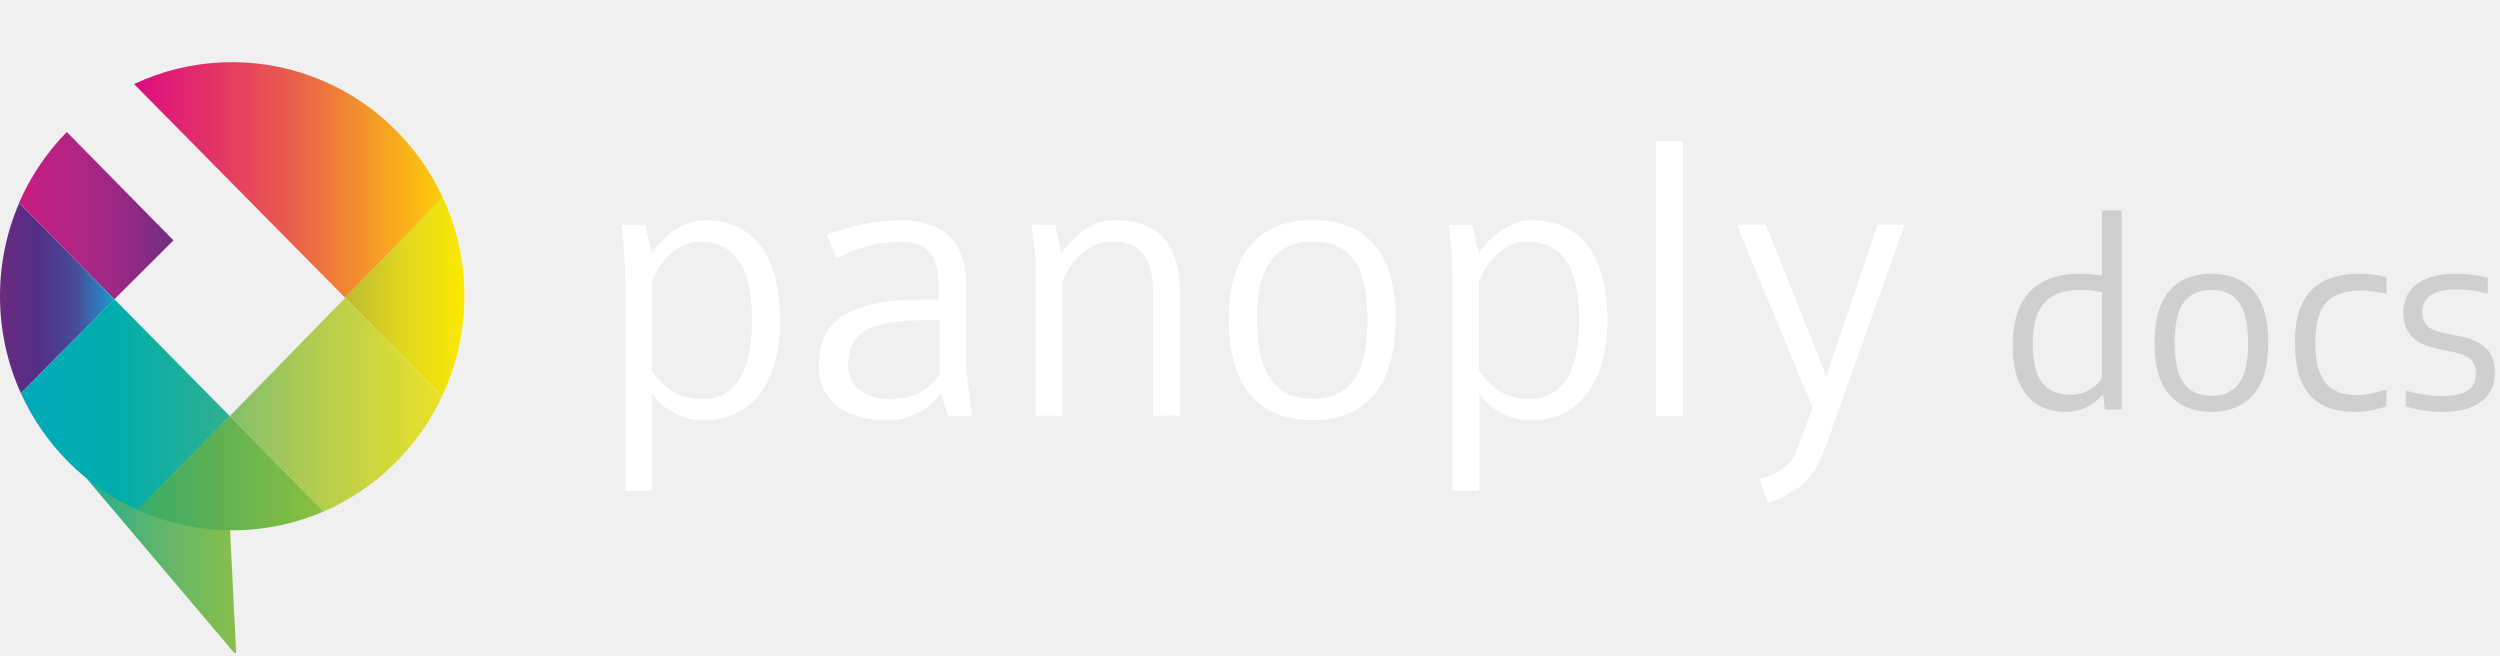
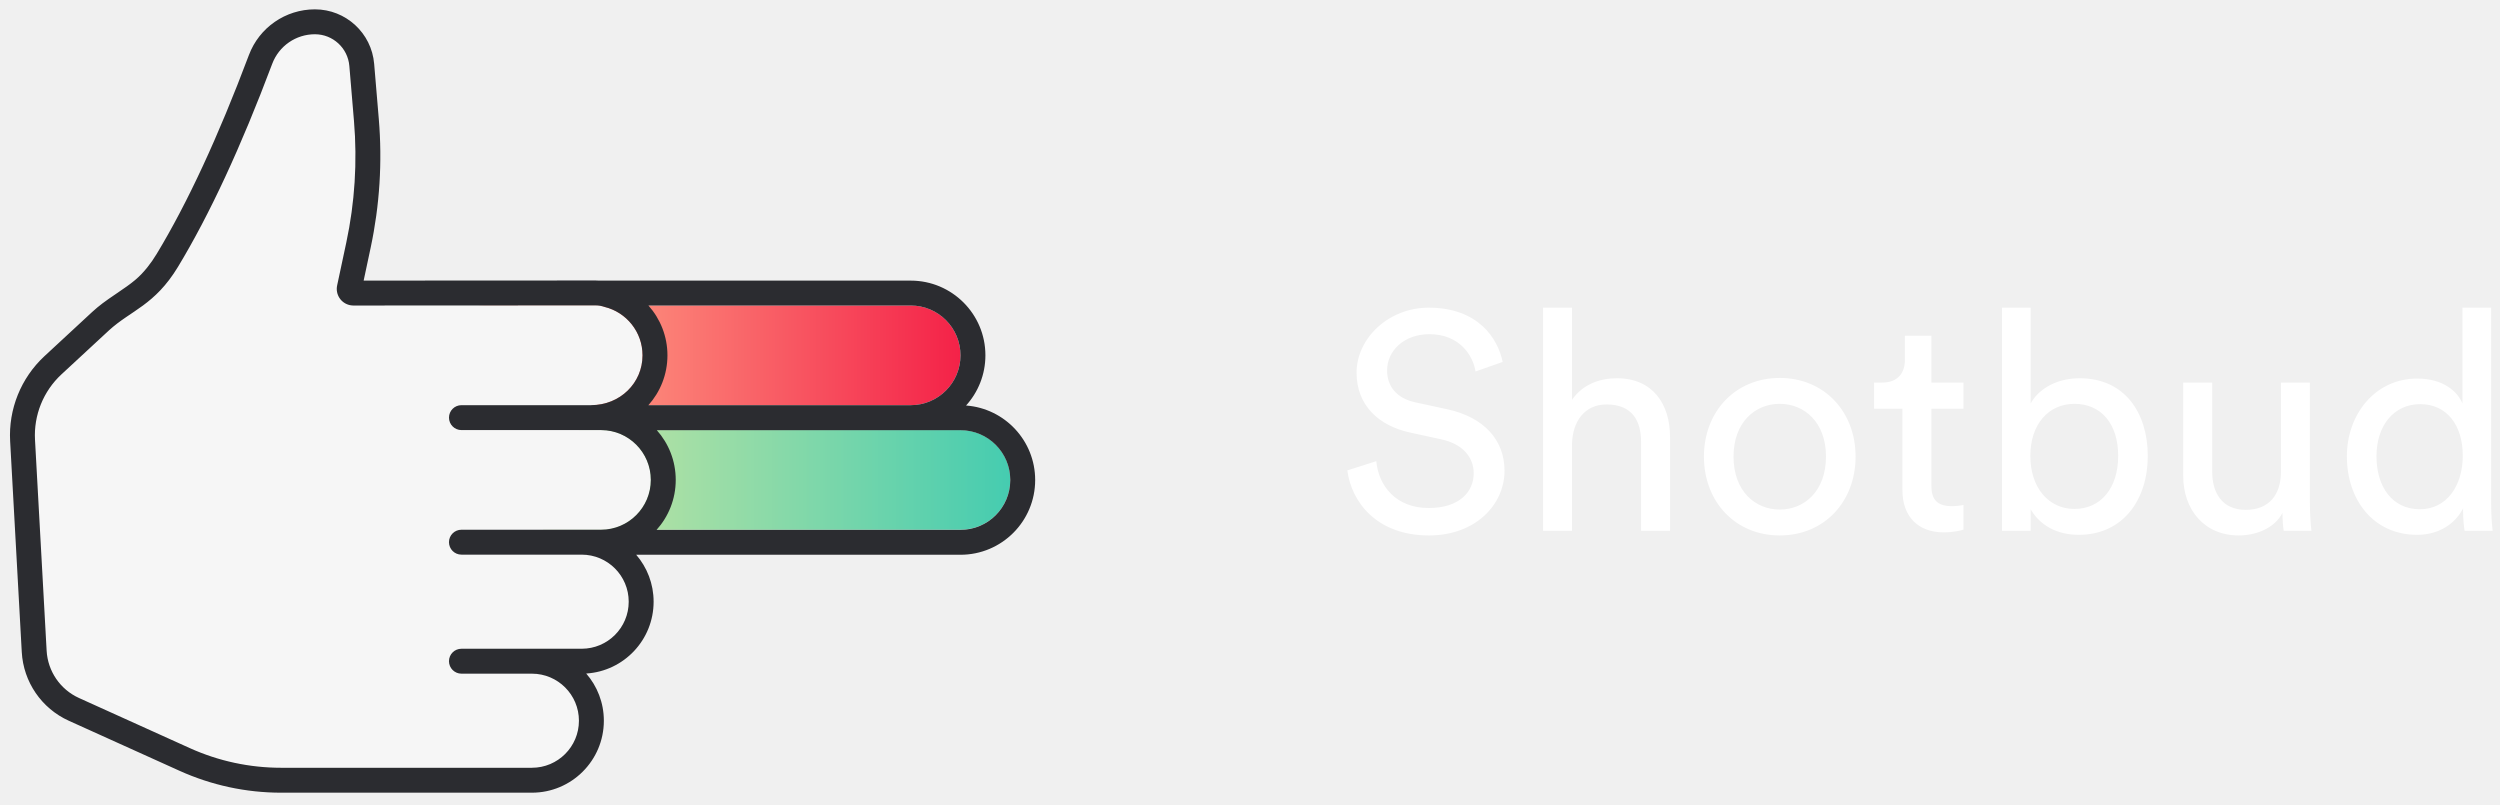
- <svg xmlns="http://www.w3.org/2000/svg" width="202px" height="53px" viewBox="0 0 202 53" version="1.1">
+ <svg xmlns="http://www.w3.org/2000/svg" width="146" height="47" viewBox="0 0 146 47">
  <defs>
-     <linearGradient x1="-7.63302183e-15%" y1="49.984%" x2="100%" y2="49.984%" id="linearGradient-1">
-       <stop stop-color="#CB1C81" offset="0%" />
-       <stop stop-color="#9A2985" offset="64%" />
-       <stop stop-color="#712D86" offset="100%" />
+     <linearGradient id="logo--white-a" x1="100%" x2="0%" y1="50%" y2="50%">
+       <stop offset="0%" stop-color="#45CCB0" />
+       <stop offset="63.629%" stop-color="#B1E1A4" />
+       <stop offset="100%" stop-color="#EFDBCC" />
    </linearGradient>
-     <linearGradient x1="8.69031323e-05%" y1="49.986%" x2="100%" y2="49.986%" id="linearGradient-2">
-       <stop stop-color="#6A2B80" offset="0%" />
-       <stop stop-color="#532D86" offset="33%" />
-       <stop stop-color="#464E9B" offset="68%" />
-       <stop stop-color="#199BD1" offset="100%" />
-     </linearGradient>
-     <linearGradient x1="0%" y1="50%" x2="100%" y2="50%" id="linearGradient-3">
-       <stop stop-color="#1FAE8F" offset="0%" />
-       <stop stop-color="#26AF8B" offset="5%" />
-       <stop stop-color="#5CB46F" offset="44%" />
-       <stop stop-color="#88BF4C" offset="100%" />
-     </linearGradient>
-     <linearGradient x1="0%" y1="50%" x2="100%" y2="50%" id="linearGradient-4">
-       <stop stop-color="#00AABB" offset="0%" />
-       <stop stop-color="#00ADAB" offset="45%" />
-       <stop stop-color="#30B091" offset="100%" />
-     </linearGradient>
-     <linearGradient x1="0%" y1="49.955%" x2="100.028%" y2="49.955%" id="linearGradient-5">
-       <stop stop-color="#37AC6B" offset="0%" />
-       <stop stop-color="#61B251" offset="47%" />
-       <stop stop-color="#8EC03E" offset="100%" />
-     </linearGradient>
-     <linearGradient x1="0%" y1="50%" x2="100%" y2="50%" id="linearGradient-6">
-       <stop stop-color="#84BF6C" offset="0%" />
-       <stop stop-color="#BBCF49" offset="49%" />
-       <stop stop-color="#EAE22A" offset="100%" />
-     </linearGradient>
-     <linearGradient x1="0.045%" y1="49.987%" x2="99.999%" y2="49.987%" id="linearGradient-7">
-       <stop stop-color="#BEBC31" offset="0%" />
-       <stop stop-color="#DFD61F" offset="47%" />
-       <stop stop-color="#FCE900" offset="100%" />
-     </linearGradient>
-     <linearGradient x1="0%" y1="49.997%" x2="100%" y2="49.997%" id="linearGradient-8">
-       <stop stop-color="#DE0B80" offset="0%" />
-       <stop stop-color="#E95B4D" offset="50%" />
-       <stop stop-color="#FDCE07" offset="100%" />
+     <linearGradient id="logo--white-b" x1="0%" y1="50%" y2="50%">
+       <stop offset="0%" stop-color="#FD9983" />
+       <stop offset="37.407%" stop-color="#FC8A7B" />
+       <stop offset="100%" stop-color="#F42248" />
    </linearGradient>
  </defs>
-   <g id="Symbols" stroke="none" stroke-width="1" fill="none" fill-rule="evenodd">
-     <g id="logo-horizontal-docs-light">
-       <g id="mark" transform="translate(0, 5)" fill-rule="nonzero">
-         <g id="Layer_9" transform="translate(1.286908, 5.621622)" fill="url(#linearGradient-1)">
-           <path d="M0.266,5.773 L7.953,13.557 L12.728,8.8 L4.11,0.043 C2.486,1.699 1.177,3.641 0.249,5.773" id="Shape" />
-         </g>
-         <g id="Layer_8" transform="translate(0, 11.24324)" fill="url(#linearGradient-2)">
-           <path d="M3.38813179e-21,7.689 C-0.002,10.394 0.573,13.067 1.686,15.529 L9.236,7.939 L1.549,0.156 C0.525,2.533 -0.002,5.097 -2.07835797e-15,7.689" id="Shape" />
-         </g>
-         <g id="Layer_6" transform="translate(6.86351, 33.2973)" fill="url(#linearGradient-3)">
-           <path d="M0.12,0.35 L12.063,14.456 L12.217,14.456 L11.715,4.324 C9.056,4.303 6.529,1.968 4.243,0.934 L4.243,0.934 C3.617,0.693 2.938,0.628 2.278,0.744 C1.523,0.835 0.802,0.904 0.12,0.35 Z" id="Shape" />
-         </g>
-         <g id="Layer_7" transform="translate(1.286908, 19.02703)" fill="url(#linearGradient-4)">
-           <path d="M0.399,7.745 C2.303,11.94 5.658,15.293 9.836,17.176 L17.292,9.604 L7.953,0.147 L0.399,7.745 Z" id="Shape" />
-         </g>
-         <g id="Layer_5" transform="translate(10.72423, 28.54054)" fill="url(#linearGradient-5)">
-           <path d="M0.382,7.654 C5.165,9.81 10.624,9.857 15.443,7.784 L7.846,0.078 L0.382,7.654 Z" id="Shape" />
-         </g>
-         <g id="Layer_4" transform="translate(18.44568, 19.02703)" fill="url(#linearGradient-6)">
-           <path d="M0.12,9.596 L7.721,17.297 C11.923,15.471 15.32,12.164 17.279,7.996 L9.437,0.043 L0.12,9.596 Z" id="Shape" />
-         </g>
-         <g id="Layer_3" transform="translate(27.88301, 10.81081)" fill="url(#linearGradient-7)">
-           <path d="M0,8.246 L7.842,16.199 C9.022,13.672 9.635,10.914 9.639,8.121 C9.646,5.371 9.052,2.653 7.902,0.16 L0,8.246 Z" id="Shape" />
-         </g>
-         <g id="Layer_2" transform="translate(10.72423, 0)" fill="url(#linearGradient-8)">
-           <path d="M0.107,1.79 L17.159,19.057 L25.052,10.971 C22.954,6.419 19.147,2.894 14.471,1.172 C9.794,-0.551 4.631,-0.33 0.116,1.786 L0.116,1.786" id="Shape" />
-         </g>
-       </g>
-       <path d="M166.881,33.277 C166.058,33.277 165.328,33.095 164.69,32.729 C164.053,32.364 163.551,31.782 163.182,30.982 C162.814,30.183 162.63,29.159 162.63,27.911 C162.63,25.98 163.089,24.531 164.008,23.566 C164.928,22.6 166.287,22.117 168.085,22.117 C168.603,22.117 169.187,22.167 169.837,22.266 L169.837,17 L171.43,17 L171.43,33.088 L170.066,33.088 L169.957,31.913 L169.857,31.913 C169.519,32.331 169.094,32.663 168.583,32.909 C168.072,33.154 167.504,33.277 166.881,33.277 Z M167.249,31.903 C167.753,31.903 168.235,31.792 168.692,31.57 C169.15,31.347 169.532,31.014 169.837,30.569 L169.837,23.61 C169.585,23.557 169.3,23.512 168.981,23.476 C168.663,23.439 168.354,23.421 168.055,23.421 C166.774,23.421 165.82,23.765 165.193,24.452 C164.566,25.139 164.252,26.242 164.252,27.762 C164.252,29.268 164.513,30.335 165.034,30.962 C165.555,31.59 166.293,31.903 167.249,31.903 Z M178.678,33.277 C177.231,33.277 176.105,32.821 175.298,31.908 C174.492,30.996 174.089,29.594 174.089,27.702 C174.089,25.81 174.49,24.407 175.293,23.491 C176.097,22.575 177.225,22.117 178.678,22.117 C180.138,22.117 181.27,22.572 182.073,23.481 C182.876,24.39 183.278,25.794 183.278,27.692 C183.278,29.577 182.873,30.979 182.063,31.898 C181.253,32.817 180.125,33.277 178.678,33.277 Z M178.678,31.983 C179.647,31.983 180.384,31.656 180.888,31.002 C181.393,30.348 181.645,29.255 181.645,27.722 C181.645,26.162 181.393,25.056 180.888,24.402 C180.384,23.748 179.647,23.421 178.678,23.421 C177.716,23.421 176.981,23.746 176.473,24.397 C175.965,25.047 175.712,26.139 175.712,27.672 C175.712,29.225 175.964,30.332 176.468,30.992 C176.973,31.653 177.709,31.983 178.678,31.983 Z M190.207,33.277 C188.641,33.277 187.453,32.826 186.643,31.923 C185.833,31.02 185.429,29.61 185.429,27.692 C185.429,25.774 185.865,24.365 186.738,23.466 C187.611,22.567 188.9,22.117 190.605,22.117 C191.409,22.117 192.149,22.21 192.825,22.396 L192.825,23.75 C192.115,23.571 191.435,23.481 190.785,23.481 C189.935,23.481 189.24,23.617 188.699,23.889 C188.158,24.161 187.753,24.603 187.484,25.213 C187.216,25.824 187.081,26.637 187.081,27.652 C187.081,28.681 187.206,29.509 187.455,30.136 C187.703,30.763 188.073,31.218 188.565,31.5 C189.056,31.782 189.68,31.923 190.436,31.923 C191.133,31.923 191.929,31.774 192.825,31.475 L192.825,32.829 C191.983,33.128 191.11,33.277 190.207,33.277 Z M197.386,33.277 C196.291,33.277 195.292,33.131 194.389,32.839 L194.389,31.555 C195.378,31.853 196.377,32.003 197.386,32.003 C199.164,32.003 200.054,31.399 200.054,30.191 C200.054,29.7 199.926,29.325 199.67,29.066 C199.415,28.807 198.988,28.611 198.391,28.479 L196.928,28.18 C195.965,27.974 195.268,27.632 194.837,27.154 C194.406,26.677 194.19,26.039 194.19,25.243 C194.19,24.626 194.346,24.082 194.658,23.61 C194.97,23.139 195.446,22.772 196.086,22.51 C196.727,22.248 197.518,22.117 198.461,22.117 C199.33,22.117 200.18,22.223 201.009,22.436 L201.009,23.73 C200.571,23.61 200.153,23.524 199.755,23.471 C199.357,23.418 198.939,23.391 198.501,23.391 C197.525,23.391 196.817,23.556 196.375,23.884 C195.934,24.213 195.713,24.652 195.713,25.203 C195.713,25.648 195.836,26.006 196.081,26.278 C196.327,26.551 196.742,26.75 197.326,26.876 L198.789,27.174 C199.772,27.38 200.483,27.719 200.925,28.19 C201.366,28.661 201.587,29.302 201.587,30.111 C201.587,31.107 201.225,31.883 200.502,32.441 C199.778,32.998 198.74,33.277 197.386,33.277 Z" id="docs.panoply" fill="#CFCFCF" />
-       <g id="Layer_1" transform="translate(50.18941, 11.02703)" fill-rule="nonzero" fill="#FFFFFF">
-         <path d="M6.696,22.919 C5.038,22.946 3.472,22.149 2.509,20.787 L2.509,28.623 L0.33,28.623 L0.33,11.758 C0.332,10.212 0.231,8.668 0.03,7.135 L1.939,7.135 L2.475,9.47 C3.209,8.294 4.817,6.776 6.726,6.776 C11.376,6.776 12.852,10.556 12.852,14.945 C12.852,19.269 10.943,22.945 6.692,22.945 M6.289,8.497 C4.444,8.497 3.007,10.249 2.475,11.766 L2.475,18.893 C3.247,19.935 4.191,21.219 6.559,21.219 C8.927,21.219 10.574,19.395 10.574,14.871 C10.574,10.889 9.403,8.497 6.284,8.497" id="Shape" />
-         <path d="M26.416,22.573 C26.382,22.335 25.88,21.085 25.845,20.748 C24.843,22.126 23.251,22.942 21.556,22.945 C18.476,22.945 15.979,21.626 15.979,18.521 C15.979,15.416 17.695,13.185 24.181,13.185 L25.657,13.185 L25.657,12.004 C25.657,9.946 24.953,8.497 22.611,8.497 C20.788,8.525 18.998,8.988 17.386,9.846 L16.631,7.957 C18.542,7.188 20.579,6.786 22.637,6.772 C25.785,6.772 27.857,8.355 27.857,11.732 L27.857,17.838 C27.857,19.053 28.132,20.675 28.329,22.569 L26.416,22.573 Z M25.738,14.841 L24.7,14.841 C19.874,14.841 18.338,15.952 18.338,18.452 C18.338,20.182 19.625,21.219 21.822,21.219 C23.598,21.219 25.035,20.406 25.742,19.161 L25.738,14.841 Z" id="Shape" />
-         <path d="M42.991,22.573 L42.991,12.973 C42.991,10.608 42.588,8.484 39.611,8.484 C37.599,8.484 36.179,10.339 35.66,11.754 L35.66,22.564 L33.485,22.564 L33.485,10.417 C33.485,9.12 33.284,8.359 33.185,7.144 L35.077,7.144 L35.549,9.44 C36.149,8.731 37.488,6.772 39.898,6.772 C43.987,6.772 45.158,9.302 45.158,12.826 L45.158,22.547 L42.991,22.573 Z" id="Shape" />
-         <path d="M55.852,22.919 C50.764,22.919 49.087,19.235 49.087,14.746 C49.087,10.499 50.764,6.75 55.852,6.75 C60.939,6.75 62.582,10.296 62.582,14.746 C62.582,19.196 60.939,22.919 55.852,22.919 M55.852,8.471 C52.635,8.471 51.365,10.966 51.365,14.746 C51.365,18.43 52.407,21.194 55.852,21.194 C59.296,21.194 60.305,18.525 60.305,14.746 C60.305,10.966 59.266,8.476 55.852,8.476" id="Shape" />
-         <path d="M73.53,22.919 C71.87,22.944 70.305,22.147 69.339,20.787 L69.339,28.623 L67.168,28.623 L67.168,11.758 C67.168,10.212 67.068,8.668 66.868,7.135 L68.772,7.135 L69.309,9.462 C70.042,8.285 71.651,6.768 73.56,6.768 C78.21,6.768 79.69,10.547 79.69,14.936 C79.69,19.261 77.781,22.936 73.53,22.936 M73.126,8.489 C71.286,8.489 69.849,10.24 69.313,11.758 L69.313,18.884 C70.085,19.926 71.029,21.211 73.401,21.211 C75.773,21.211 77.416,19.386 77.416,14.863 C77.416,10.88 76.245,8.489 73.126,8.489" id="Shape" />
-         <rect id="Rectangle-path" x="83.61" y="0.398" width="2.175" height="22.175" />
-         <path d="M97.333,25.034 C96.475,27.425 95.424,28.64 92.679,29.622 L91.98,27.676 C93.824,27.17 94.588,26.378 94.927,25.483 L96.269,21.907 L90.135,7.122 L92.486,7.122 L97.376,19.373 L101.524,7.126 L103.716,7.126 L97.333,25.034 Z" id="Shape" />
-       </g>
+   <g fill="none" fill-rule="evenodd" transform="translate(2 2)">
+     <path fill="#FFF" d="M85.756,19.136 L84.172,19.694 C84.028,18.776 83.254,17.516 81.472,17.516 C80.032,17.516 79.006,18.452 79.006,19.64 C79.006,20.558 79.564,21.26 80.644,21.494 L82.552,21.908 C84.676,22.376 85.864,23.708 85.864,25.49 C85.864,27.47 84.172,29.27 81.454,29.27 C78.376,29.27 76.918,27.29 76.684,25.472 L78.376,24.932 C78.502,26.354 79.51,27.668 81.436,27.668 C83.2,27.668 84.064,26.75 84.064,25.634 C84.064,24.716 83.434,23.924 82.156,23.654 L80.338,23.258 C78.52,22.862 77.224,21.674 77.224,19.766 C77.224,17.768 79.078,15.968 81.436,15.968 C84.316,15.968 85.468,17.75 85.756,19.136 Z M89.806,23.906 L89.806,29 L88.114,29 L88.114,15.968 L89.806,15.968 L89.806,21.35 C90.436,20.432 91.444,20.09 92.434,20.09 C94.504,20.09 95.53,21.584 95.53,23.51 L95.53,29 L93.838,29 L93.838,23.798 C93.838,22.592 93.334,21.62 91.822,21.62 C90.526,21.62 89.842,22.628 89.806,23.906 Z M101.938,27.758 C103.378,27.758 104.638,26.678 104.638,24.662 C104.638,22.664 103.378,21.584 101.938,21.584 C100.498,21.584 99.238,22.664 99.238,24.662 C99.238,26.678 100.498,27.758 101.938,27.758 Z M101.938,20.072 C104.53,20.072 106.366,22.034 106.366,24.662 C106.366,27.308 104.53,29.27 101.938,29.27 C99.346,29.27 97.51,27.308 97.51,24.662 C97.51,22.034 99.346,20.072 101.938,20.072 Z M110.794,17.606 L110.794,20.342 L112.666,20.342 L112.666,21.872 L110.794,21.872 L110.794,26.372 C110.794,27.164 111.118,27.56 112,27.56 C112.216,27.56 112.522,27.524 112.666,27.488 L112.666,28.928 C112.522,28.982 112.09,29.09 111.514,29.09 C110.038,29.09 109.102,28.19 109.102,26.624 L109.102,21.872 L107.446,21.872 L107.446,20.342 L107.914,20.342 C108.85,20.342 109.246,19.766 109.246,19.01 L109.246,17.606 L110.794,17.606 Z M116.59,29 L114.916,29 L114.916,15.968 L116.59,15.968 L116.59,21.566 C117.004,20.792 118.012,20.09 119.452,20.09 C122.08,20.09 123.43,22.106 123.43,24.626 C123.43,27.2 121.972,29.234 119.398,29.234 C118.12,29.234 117.13,28.676 116.59,27.74 L116.59,29 Z M121.702,24.626 C121.702,22.754 120.712,21.584 119.146,21.584 C117.652,21.584 116.572,22.754 116.572,24.626 C116.572,26.498 117.652,27.722 119.146,27.722 C120.694,27.722 121.702,26.498 121.702,24.626 Z M131.296,27.956 C130.828,28.856 129.748,29.27 128.74,29.27 C126.724,29.27 125.5,27.758 125.5,25.796 L125.5,20.342 L127.192,20.342 L127.192,25.544 C127.192,26.732 127.732,27.776 129.154,27.776 C130.522,27.776 131.206,26.876 131.206,25.562 L131.206,20.342 L132.898,20.342 L132.898,27.398 C132.898,28.082 132.952,28.694 132.988,29 L131.368,29 C131.332,28.802 131.296,28.316 131.296,27.956 Z M136.786,24.644 C136.786,26.426 137.704,27.74 139.324,27.74 C140.872,27.74 141.826,26.39 141.826,24.608 C141.826,22.826 140.89,21.602 139.342,21.602 C137.794,21.602 136.786,22.862 136.786,24.644 Z M141.844,27.83 L141.844,27.686 C141.43,28.514 140.512,29.234 139.162,29.234 C136.624,29.234 135.058,27.218 135.058,24.644 C135.058,22.196 136.714,20.108 139.162,20.108 C140.692,20.108 141.52,20.864 141.808,21.566 L141.808,15.968 L143.482,15.968 L143.482,27.398 C143.482,28.226 143.554,28.856 143.572,29 L141.934,29 C141.898,28.802 141.844,28.352 141.844,27.83 Z" />
+     <g transform="translate(-2 -2)">
+       <path fill="url(#logo--white-a)" d="M27.838,25.117 C26.232,25.117 24.929,26.419 24.929,28.025 C24.929,29.634 26.232,30.936 27.838,30.936 L56.091,30.936 C57.698,30.936 59,29.634 59,28.027 C59,26.419 57.698,25.117 56.091,25.117 L27.838,25.117 Z" />
+       <path fill="url(#logo--white-b)" d="M28.322,17.842 C26.716,17.842 25.414,19.144 25.414,20.751 C25.414,22.359 26.716,23.662 28.322,23.662 L53.185,23.662 C54.791,23.662 56.093,22.359 56.093,20.753 C56.093,19.144 54.791,17.842 53.185,17.842 L28.322,17.842 Z" />
+       <path fill="#F6F6F6" d="M30.904,44.838 L31.063,44.838 C32.58,44.838 33.81,43.608 33.81,42.091 C33.81,40.572 32.58,39.342 31.063,39.342 L30.904,39.342 L30.904,37.887 L33.969,37.887 C35.487,37.887 36.717,36.657 36.717,35.14 C36.717,33.621 35.487,32.391 33.969,32.391 L31.261,32.391 L31.722,30.936 L35.1,30.936 C36.706,30.936 38.008,29.633 38.008,28.027 C38.008,26.419 36.706,25.117 35.1,25.117 L33.806,25.117 L34.517,23.661 C36.222,23.661 37.524,22.359 37.524,20.752 C37.524,19.384 36.581,18.237 35.309,17.925 C35.143,17.867 34.965,17.835 34.779,17.835 L20.638,17.842 C20.57,17.842 20.502,17.834 20.435,17.82 C19.911,17.709 19.577,17.193 19.689,16.67 L20.225,14.158 C20.721,11.831 20.872,9.444 20.673,7.073 L20.402,3.85 C20.314,2.804 19.439,2 18.39,2 C17.281,2 16.288,2.687 15.898,3.725 C14.07,8.588 12.236,12.54 10.397,15.579 C9.031,17.835 7.648,18.117 6.36,19.297 C5.719,19.884 4.793,20.742 3.582,21.869 C2.528,22.85 1.965,24.248 2.044,25.685 L2.723,37.999 C2.789,39.203 3.52,40.27 4.619,40.766 L11.087,43.691 C12.76,44.447 14.576,44.838 16.413,44.838 L30.904,44.838 Z" />
+       <path fill="#2B2C30" fill-rule="nonzero" d="M31.721,30.936 L31.722,30.936 L35.1,30.936 C36.706,30.936 38.008,29.633 38.008,28.027 C38.008,26.424 36.714,25.125 35.115,25.117 L26.948,25.117 C26.547,25.117 26.221,24.791 26.221,24.389 C26.221,23.987 26.547,23.662 26.948,23.662 L34.517,23.662 L34.517,23.661 C36.222,23.661 37.524,22.359 37.524,20.752 C37.524,19.384 36.581,18.237 35.309,17.925 C35.143,17.867 34.965,17.835 34.779,17.835 L20.638,17.842 C20.57,17.842 20.502,17.834 20.435,17.82 C19.911,17.709 19.577,17.193 19.689,16.67 L20.225,14.158 C20.721,11.831 20.872,9.444 20.673,7.073 L20.402,3.85 C20.314,2.804 19.439,2 18.39,2 C17.281,2 16.288,2.687 15.898,3.725 C14.07,8.588 12.236,12.54 10.397,15.579 C9.031,17.835 7.648,18.117 6.36,19.297 C5.719,19.884 4.793,20.742 3.582,21.869 C2.528,22.85 1.965,24.248 2.044,25.685 L2.723,37.999 C2.789,39.203 3.52,40.27 4.619,40.766 L11.087,43.691 C12.76,44.447 14.576,44.838 16.413,44.838 L30.904,44.838 L31.063,44.838 C32.58,44.838 33.81,43.608 33.81,42.091 C33.81,40.572 32.58,39.342 31.063,39.342 L30.904,39.342 L30.904,39.342 L26.948,39.342 C26.547,39.342 26.221,39.016 26.22,38.614 C26.22,38.213 26.545,37.887 26.947,37.887 L32.76,37.887 C32.765,37.887 32.77,37.887 32.775,37.887 L33.969,37.887 C35.487,37.887 36.717,36.657 36.717,35.14 C36.717,33.621 35.487,32.391 33.969,32.391 L31.261,32.391 L31.261,32.391 L26.947,32.391 C26.546,32.391 26.22,32.065 26.22,31.663 C26.22,31.262 26.546,30.936 26.947,30.936 L31.721,30.936 Z M37.155,32.398 C37.788,33.134 38.171,34.092 38.171,35.139 C38.171,37.372 36.432,39.197 34.235,39.334 C34.876,40.071 35.265,41.035 35.265,42.09 C35.265,44.411 33.383,46.293 31.063,46.293 L30.904,46.293 L16.413,46.293 C14.369,46.293 12.35,45.857 10.488,45.016 L4.019,42.092 C2.426,41.372 1.367,39.825 1.271,38.079 L0.592,25.765 C0.489,23.897 1.221,22.08 2.591,20.805 C3.805,19.675 4.733,18.815 5.377,18.225 C5.785,17.851 6.131,17.596 6.781,17.158 C7.777,16.489 8.132,16.202 8.612,15.604 C8.796,15.375 8.976,15.118 9.152,14.826 C10.94,11.872 12.738,7.999 14.537,3.213 C15.14,1.608 16.675,0.546 18.39,0.546 C20.195,0.546 21.7,1.929 21.851,3.729 L22.122,6.951 C22.333,9.464 22.173,11.995 21.647,14.461 L21.237,16.387 L34.783,16.38 C34.851,16.381 34.918,16.383 34.986,16.388 L53.185,16.388 C55.594,16.388 57.548,18.341 57.548,20.751 C57.548,21.879 57.12,22.907 56.418,23.682 C58.675,23.849 60.454,25.734 60.454,28.033 C60.454,30.445 58.501,32.398 56.091,32.398 L37.155,32.398 Z M38.359,25.124 C39.046,25.895 39.463,26.912 39.463,28.025 C39.463,29.148 39.04,30.171 38.344,30.944 L56.091,30.944 C57.698,30.944 59,29.642 59,28.035 C59,26.427 57.698,25.124 56.091,25.124 L38.359,25.124 Z M37.868,17.842 C38.563,18.619 38.979,19.643 38.979,20.751 C38.979,21.87 38.558,22.89 37.867,23.662 L53.185,23.662 C54.791,23.662 56.093,22.359 56.093,20.753 C56.093,19.144 54.791,17.842 53.185,17.842 L37.868,17.842 Z" />
    </g>
  </g>
</svg>
